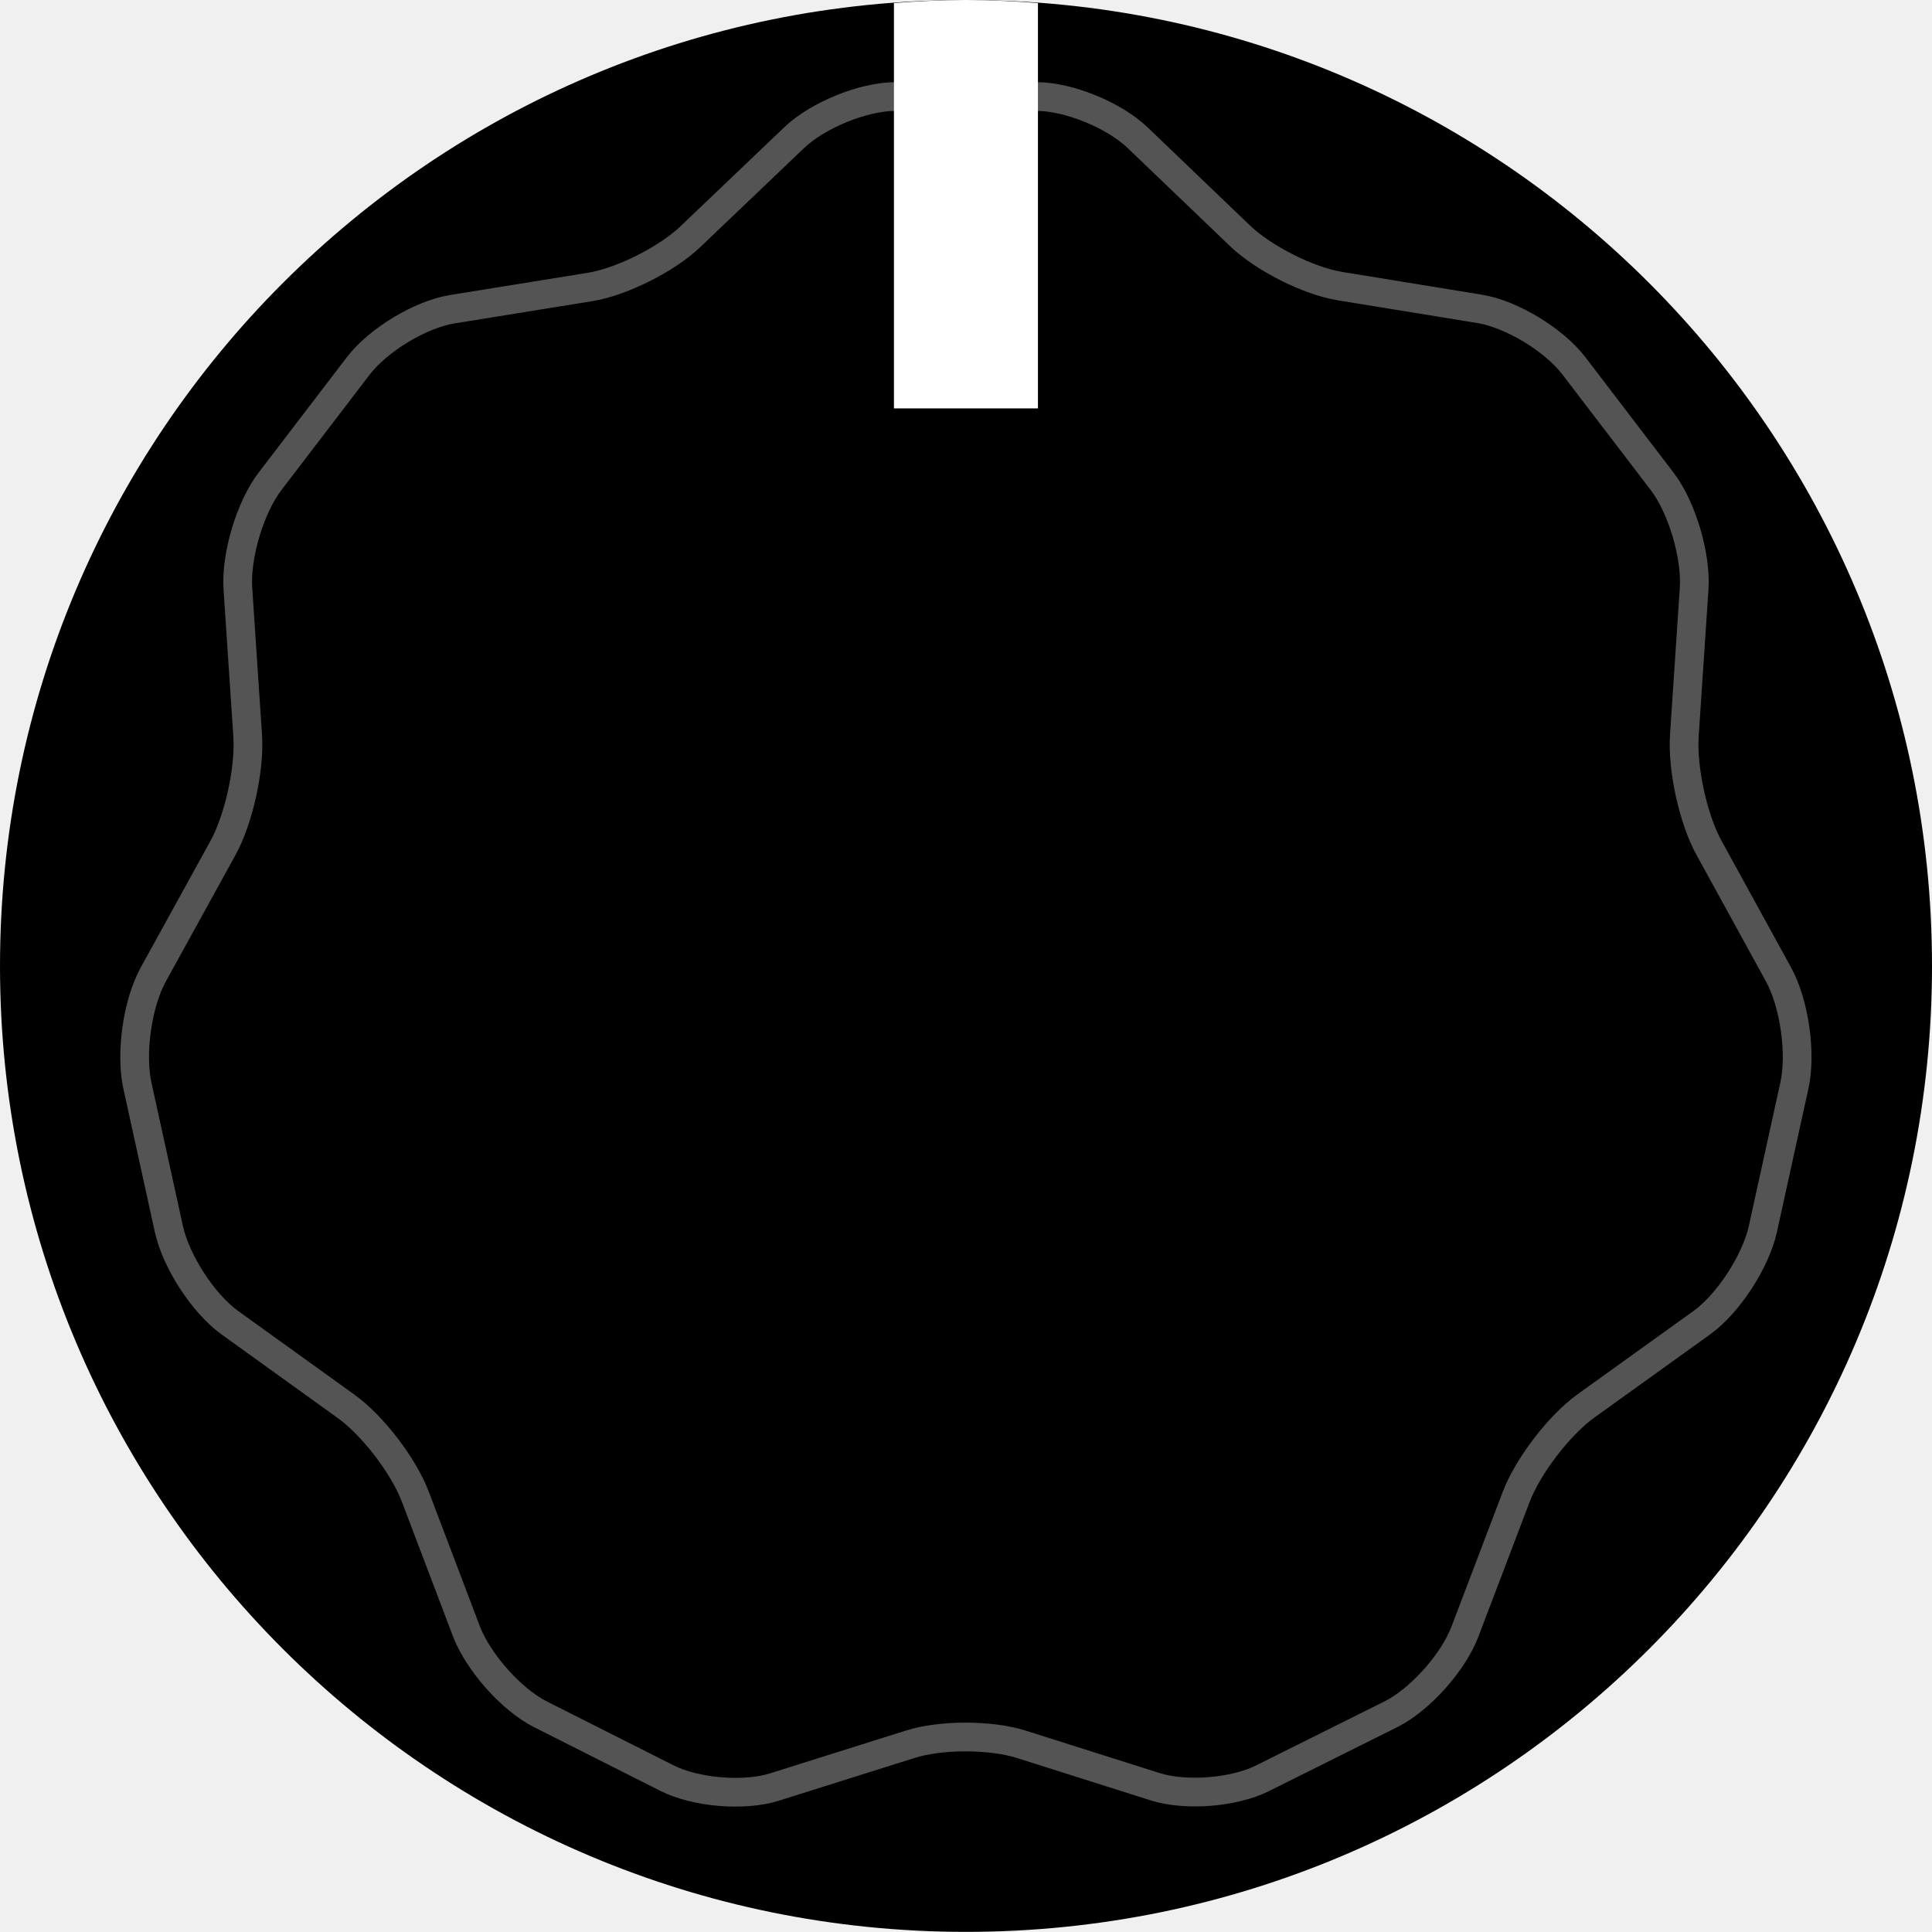
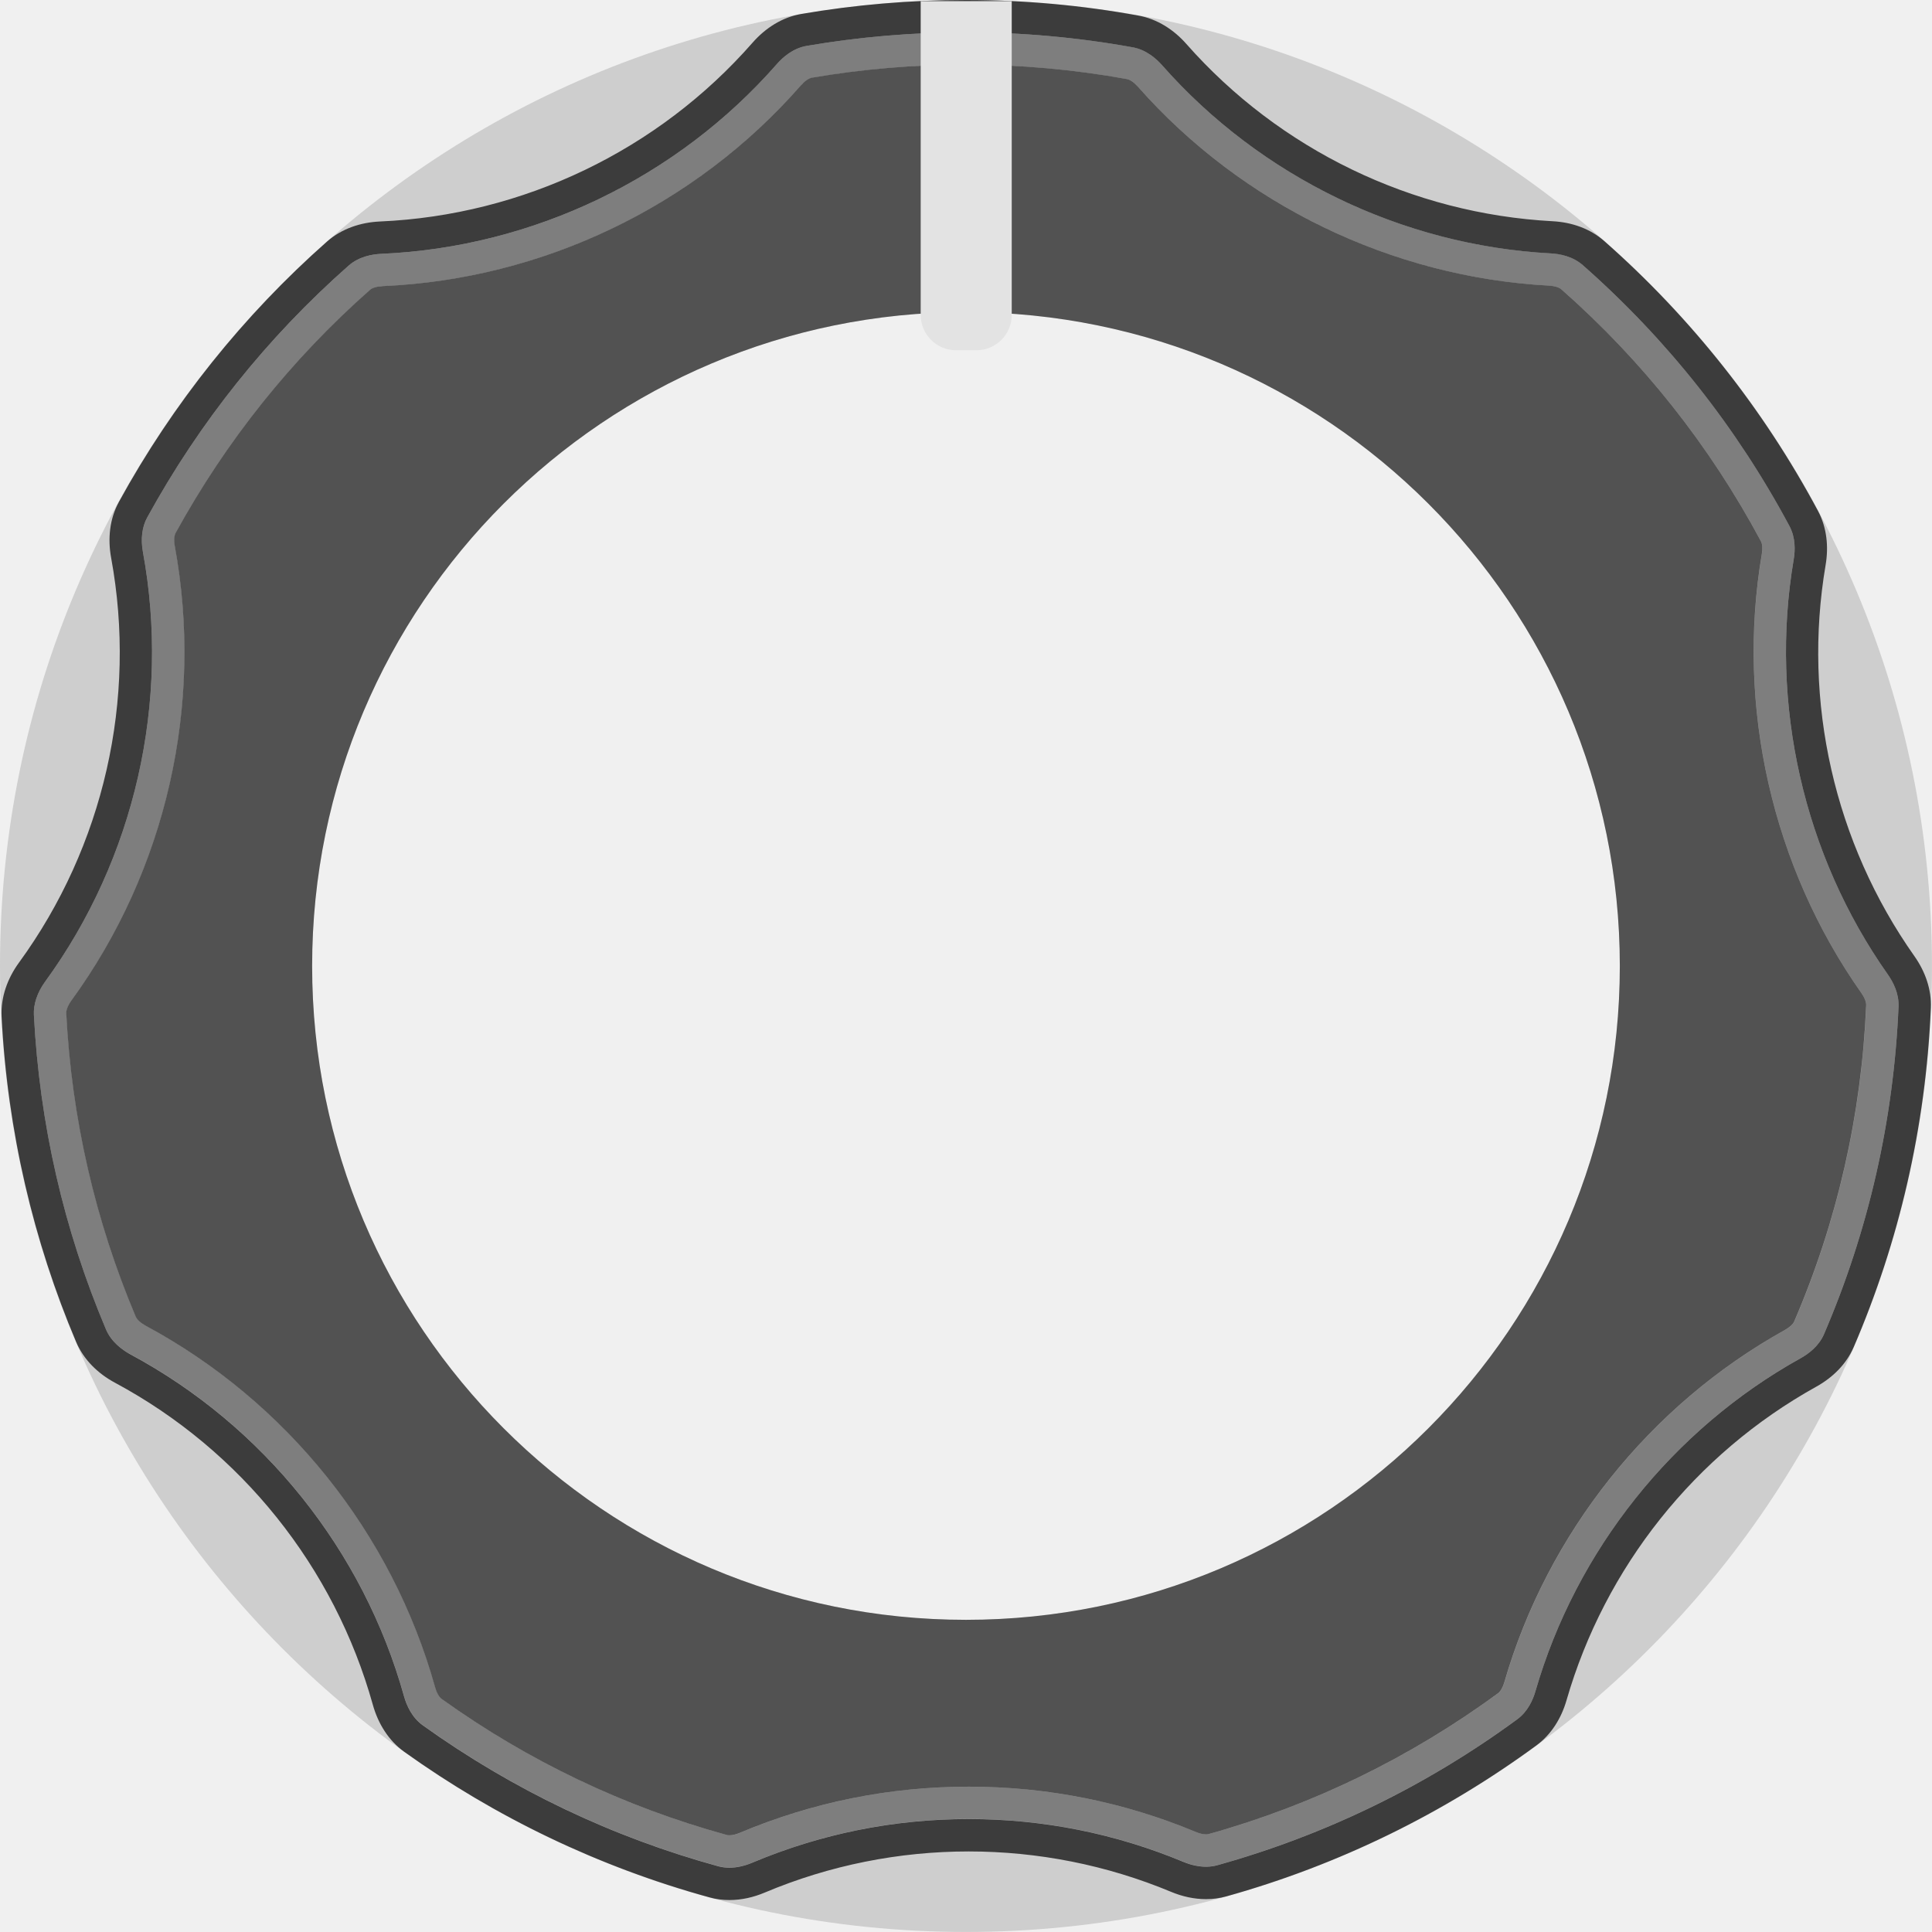
- <svg xmlns="http://www.w3.org/2000/svg" width="15.805mm" height="15.803mm" viewBox="0 0 15.805 15.803" version="1.1" id="svg15246">
-   <defs id="defs15240">
-     <clipPath id="clip89">
-       <rect y="0" x="0" width="18" height="19" id="rect4864" />
-     </clipPath>
-     <clipPath id="clip90">
-       <path d="m 0.898,0.129 h 16.25 v 17.883 h -16.25 z m 0,0" id="path4861" />
-     </clipPath>
-     <mask id="mask44">
-       <g style="filter:url(#alpha)" id="g4858" transform="matrix(0.2645833,0,0,0.2645833,89.35879,128.5777)">
-         <rect x="0" y="0" width="3052.87" height="3351.5" style="fill:#000000;fill-opacity:0.15;stroke:none" id="rect4856" />
-       </g>
-     </mask>
-     <filter id="alpha" filterUnits="objectBoundingBox" x="0" y="0" width="1" height="1">
-       <feColorMatrix type="matrix" in="SourceGraphic" values="0 0 0 0 1 0 0 0 0 1 0 0 0 0 1 0 0 0 1 0" id="feColorMatrix4149" />
-     </filter>
-     <clipPath id="clipPath17821">
-       <rect y="0" x="0" width="18" height="19" id="rect17819" />
-     </clipPath>
-     <clipPath id="clipPath17825">
-       <path d="m 0.898,0.129 h 16.25 v 17.883 h -16.25 z m 0,0" id="path17823" />
-     </clipPath>
-     <clipPath id="clip87">
-       <rect y="0" x="0" width="24" height="26" id="rect4848" />
-     </clipPath>
-     <clipPath id="clip88">
-       <path d="m 0.684,0.922 h 22.68 v 24.938 H 0.684 Z m 0,0" id="path4845" />
-     </clipPath>
-     <mask id="mask43">
-       <g style="filter:url(#alpha)" id="g4842" transform="matrix(0.2645833,0,0,0.2645833,89.35879,128.5777)">
-         <rect x="0" y="0" width="3052.87" height="3351.5" style="fill:#000000;fill-opacity:0.15;stroke:none" id="rect4840" />
-       </g>
-     </mask>
-     <filter id="filter17836" filterUnits="objectBoundingBox" x="0" y="0" width="1" height="1">
-       <feColorMatrix type="matrix" in="SourceGraphic" values="0 0 0 0 1 0 0 0 0 1 0 0 0 0 1 0 0 0 1 0" id="feColorMatrix17834" />
-     </filter>
-     <clipPath id="clipPath17840">
-       <rect y="0" x="0" width="24" height="26" id="rect17838" />
-     </clipPath>
-     <clipPath id="clipPath17844">
-       <path d="m 0.684,0.922 h 22.68 v 24.938 H 0.684 Z m 0,0" id="path17842" />
-     </clipPath>
-     <clipPath id="clip95">
-       <rect y="0" x="0" width="18" height="18" id="rect4912" />
-     </clipPath>
-     <clipPath id="clip96">
-       <path d="M 0.141,0.141 H 17.199 V 17.199 H 0.141 Z m 0,0" id="path4909" />
-     </clipPath>
-     <mask id="mask47">
-       <g style="filter:url(#alpha-3)" id="g4906" transform="matrix(0.2645833,0,0,0.2645833,88.61115,119.1986)">
-         <rect x="0" y="0" width="3052.87" height="3351.5" style="fill:#000000;fill-opacity:0.33;stroke:none" id="rect4904" />
-       </g>
-     </mask>
-     <filter id="alpha-3" filterUnits="objectBoundingBox" x="0" y="0" width="1" height="1">
-       <feColorMatrix type="matrix" in="SourceGraphic" values="0 0 0 0 1 0 0 0 0 1 0 0 0 0 1 0 0 0 1 0" id="feColorMatrix4149-6" />
-     </filter>
-     <clipPath id="clipPath18541">
-       <rect y="0" x="0" width="18" height="18" id="rect18539" />
-     </clipPath>
-     <clipPath id="clipPath18545">
-       <path d="M 0.141,0.141 H 17.199 V 17.199 H 0.141 Z m 0,0" id="path18543" />
-     </clipPath>
-     <clipPath id="clip93">
-       <rect y="0" x="0" width="22" height="24" id="rect4896" />
-     </clipPath>
-     <clipPath id="clip94">
-       <path d="M 0.039,0.039 H 21.301 V 23.422 H 0.039 Z m 0,0" id="path4893" />
-     </clipPath>
-     <mask id="mask46">
-       <g style="filter:url(#alpha-3)" id="g4890" transform="matrix(0.2645833,0,0,0.2645833,88.61115,119.1986)">
-         <rect x="0" y="0" width="3052.87" height="3351.5" style="fill:#000000;fill-opacity:0.15;stroke:none" id="rect4888" />
-       </g>
-     </mask>
-     <filter id="filter18556" filterUnits="objectBoundingBox" x="0" y="0" width="1" height="1">
-       <feColorMatrix type="matrix" in="SourceGraphic" values="0 0 0 0 1 0 0 0 0 1 0 0 0 0 1 0 0 0 1 0" id="feColorMatrix18554" />
-     </filter>
-     <clipPath id="clipPath18560">
-       <rect y="0" x="0" width="22" height="24" id="rect18558" />
-     </clipPath>
-     <clipPath id="clipPath18564">
-       <path d="M 0.039,0.039 H 21.301 V 23.422 H 0.039 Z m 0,0" id="path18562" />
-     </clipPath>
-     <clipPath id="clip91">
-       <rect y="0" x="0" width="29" height="32" id="rect4880" />
-     </clipPath>
-     <clipPath id="clip92">
-       <path d="M 0.508,0.5 H 28.855 V 31.68 H 0.508 Z m 0,0" id="path4877" />
-     </clipPath>
-     <mask id="mask45">
-       <g style="filter:url(#alpha-3)" id="g4874" transform="matrix(0.2645833,0,0,0.2645833,88.61115,119.1986)">
-         <rect x="0" y="0" width="3052.87" height="3351.5" style="fill:#000000;fill-opacity:0.15;stroke:none" id="rect4872" />
-       </g>
-     </mask>
-     <filter id="filter18575" filterUnits="objectBoundingBox" x="0" y="0" width="1" height="1">
-       <feColorMatrix type="matrix" in="SourceGraphic" values="0 0 0 0 1 0 0 0 0 1 0 0 0 0 1 0 0 0 1 0" id="feColorMatrix18573" />
-     </filter>
-     <clipPath id="clipPath18579">
-       <rect y="0" x="0" width="29" height="32" id="rect18577" />
-     </clipPath>
-     <clipPath id="clipPath18583">
-       <path d="M 0.508,0.5 H 28.855 V 31.68 H 0.508 Z m 0,0" id="path18581" />
-     </clipPath>
-     <clipPath id="clip202">
-       <rect y="0" x="0" width="18" height="18" id="rect5795" />
-     </clipPath>
-     <clipPath id="clip203">
-       <path d="M 0.855,0.141 H 17.914 V 17.199 H 0.855 Z m 0,0" id="path5792" />
-     </clipPath>
-     <mask id="mask104">
-       <g style="filter:url(#alpha-7)" id="g5789" transform="matrix(0.2645833,0,0,0.2645833,74.41631,97.61355)">
-         <rect x="0" y="0" width="3052.87" height="3351.5" style="fill:#000000;fill-opacity:0.33;stroke:none" id="rect5787" />
-       </g>
-     </mask>
-     <filter id="alpha-7" filterUnits="objectBoundingBox" x="0" y="0" width="1" height="1">
-       <feColorMatrix type="matrix" in="SourceGraphic" values="0 0 0 0 1 0 0 0 0 1 0 0 0 0 1 0 0 0 1 0" id="feColorMatrix4149-5" />
-     </filter>
-     <clipPath id="clipPath18765">
-       <rect y="0" x="0" width="18" height="18" id="rect18763" />
-     </clipPath>
-     <clipPath id="clipPath18769">
-       <path d="M 0.855,0.141 H 17.914 V 17.199 H 0.855 Z m 0,0" id="path18767" />
-     </clipPath>
-   </defs>
-   <g id="layer1" transform="translate(-47.53097,-84.33306)">
-     <path id="path8213" d="m 63.336,92.235 c 0,4.364 -3.537,7.902 -7.902,7.902 -4.366,0 -7.903,-3.537 -7.903,-7.902 0,-4.363 3.537,-7.902 7.903,-7.902 4.364,0 7.902,3.539 7.902,7.902" style="fill:#000000;fill-opacity:1;fill-rule:nonzero;stroke:none;stroke-width:0.353" />
-     <path id="path8215" d="m 61.127,88.269 c 0.163,0.212 0.281,0.609 0.263,0.881 l -0.08,1.2 c -0.018,0.273 0.073,0.688 0.204,0.923 l 0.566,1.031 c 0.13,0.236 0.189,0.646 0.13,0.911 l -0.258,1.174 c -0.059,0.265 -0.283,0.608 -0.497,0.763 l -0.952,0.684 c -0.216,0.156 -0.471,0.488 -0.568,0.741 l -0.42,1.104 c -0.095,0.252 -0.367,0.555 -0.602,0.674 l -1.051,0.524 c -0.236,0.119 -0.632,0.15 -0.883,0.07 L 55.887,98.603 c -0.251,-0.08 -0.66,-0.08 -0.909,-0.001 l -1.108,0.349 c -0.249,0.08 -0.648,0.047 -0.883,-0.072 l -1.035,-0.522 c -0.236,-0.119 -0.506,-0.423 -0.604,-0.675 l -0.419,-1.104 c -0.096,-0.254 -0.351,-0.586 -0.568,-0.741 L 49.409,95.152 C 49.194,94.996 48.971,94.653 48.913,94.389 L 48.655,93.214 c -0.058,-0.265 0,-0.675 0.131,-0.911 l 0.568,-1.031 c 0.13,-0.236 0.222,-0.65 0.203,-0.923 l -0.08,-1.2 c -0.018,-0.271 0.101,-0.668 0.265,-0.881 l 0.721,-0.943 c 0.163,-0.212 0.508,-0.42 0.766,-0.462 l 1.127,-0.182 c 0.258,-0.041 0.627,-0.226 0.82,-0.409 l 0.853,-0.814 c 0.193,-0.183 0.564,-0.335 0.825,-0.335 h 1.159 c 0.26,0 0.632,0.152 0.824,0.336 l 0.838,0.803 c 0.193,0.185 0.562,0.371 0.82,0.412 l 1.142,0.186 c 0.259,0.043 0.604,0.251 0.768,0.464 z m 0,0" style="fill:none;stroke:#545454;stroke-width:0.235;stroke-linecap:butt;stroke-linejoin:miter;stroke-miterlimit:10;stroke-opacity:1" />
-     <path id="path8219" d="m 56.022,84.358 c -0.194,-0.015 -0.39,-0.025 -0.59,-0.025 -0.197,0 -0.394,0.01 -0.588,0.025 v 3.316 h 1.178 z m 0,0" style="fill:#ffffff;fill-opacity:1;fill-rule:nonzero;stroke:none;stroke-width:0.353" />
+ <svg xmlns="http://www.w3.org/2000/svg" version="1.0" id="svg15246" x="0px" y="0px" width="44.801px" height="44.797px" viewBox="0 0 44.801 44.797" enable-background="new 0 0 44.801 44.797" xml:space="preserve">
+   <g>
+     <path opacity="0.24" fill="#616161" enable-background="new    " d="M22.4,0C10.029,0,0,10.029,0,22.4   c0,12.371,10.029,22.4,22.4,22.4s22.4-10.029,22.4-22.4C44.801,10.029,34.772,0,22.4,0z    M22.4,37.562c-8.373,0-15.162-6.788-15.162-15.162c0-8.373,6.788-15.162,15.162-15.162   s15.162,6.788,15.162,15.162C37.562,30.774,30.774,37.562,22.4,37.562z" />
+     <g opacity="0.71">
+       <path d="M22.4,0.75c1.292,0,2.593,0.117,3.867,0.347c0.309,0.056,0.542,0.258,0.683,0.418    c2.281,2.586,5.566,4.176,9.012,4.361c0.21,0.011,0.509,0.068,0.742,0.273    c1.951,1.719,3.563,3.754,4.791,6.049c0.145,0.27,0.134,0.571,0.099,0.775    c-0.568,3.345,0.228,6.854,2.185,9.627c0.119,0.169,0.259,0.435,0.246,0.742    c-0.113,2.634-0.694,5.189-1.728,7.595c-0.12,0.28-0.361,0.458-0.541,0.558    c-2.966,1.647-5.208,4.461-6.15,7.721c-0.057,0.198-0.177,0.472-0.422,0.652    c-2.109,1.546-4.448,2.685-6.951,3.383C28.148,43.275,28.059,43.287,27.966,43.287    c-0.166,0-0.346-0.038-0.521-0.111c-1.584-0.66-3.26-0.994-4.981-0.994    c-1.738,0-3.429,0.341-5.025,1.014c-0.176,0.074-0.357,0.114-0.524,0.114    c-0.091,0-0.179-0.012-0.261-0.034c-2.462-0.676-4.765-1.775-6.846-3.265    c-0.259-0.185-0.382-0.471-0.44-0.679c-0.942-3.378-3.255-6.268-6.346-7.927    C2.833,31.301,2.581,31.119,2.457,30.826c-0.978-2.312-1.54-4.764-1.671-7.288    c-0.013-0.251,0.079-0.526,0.26-0.774c2.081-2.856,2.908-6.489,2.268-9.965    c-0.055-0.299-0.02-0.583,0.1-0.8c1.212-2.209,2.782-4.173,4.667-5.837    c0.239-0.211,0.547-0.267,0.763-0.276c3.512-0.154,6.854-1.757,9.17-4.4    c0.143-0.163,0.378-0.368,0.693-0.422C19.92,0.856,21.162,0.75,22.4,0.75 M22.4,0    c-1.302,0-2.578,0.111-3.82,0.324c-0.444,0.076-0.833,0.328-1.13,0.667    c-2.188,2.497-5.321,4-8.639,4.145C8.363,5.156,7.923,5.302,7.585,5.6    C5.647,7.311,4.01,9.355,2.757,11.639c-0.216,0.394-0.261,0.854-0.18,1.296    c0.604,3.283-0.171,6.69-2.137,9.387c-0.266,0.365-0.426,0.803-0.403,1.255    c0.138,2.664,0.74,5.204,1.729,7.542c0.175,0.413,0.506,0.734,0.902,0.946    c2.921,1.568,5.088,4.275,5.978,7.468c0.121,0.432,0.361,0.826,0.725,1.087    c2.116,1.516,4.507,2.671,7.084,3.379c0.151,0.042,0.306,0.061,0.46,0.061    c0.278,0,0.556-0.063,0.815-0.172c1.51-0.637,3.122-0.955,4.734-0.955    c1.597,0,3.194,0.312,4.693,0.937c0.258,0.108,0.534,0.169,0.809,0.169    c0.157,0,0.314-0.02,0.468-0.063c2.624-0.732,5.052-1.931,7.193-3.501    c0.348-0.255,0.58-0.634,0.699-1.048c0.893-3.089,2.982-5.712,5.794-7.273    c0.378-0.21,0.695-0.52,0.866-0.918c1.044-2.428,1.669-5.078,1.788-7.859    c0.019-0.433-0.132-0.853-0.382-1.206c-1.854-2.628-2.597-5.898-2.058-9.069    c0.073-0.428,0.028-0.872-0.177-1.255c-1.27-2.373-2.953-4.492-4.957-6.258    c-0.33-0.291-0.758-0.436-1.197-0.459c-3.26-0.175-6.33-1.659-8.49-4.108    c-0.293-0.333-0.675-0.581-1.112-0.66C25.103,0.125,23.766,0,22.4,0L22.4,0z" />
+     </g>
+     <path opacity="0.47" fill="#242424" d="M22.4,1.5c1.247,0,2.503,0.113,3.734,0.335   c0.075,0.013,0.167,0.078,0.254,0.176c2.414,2.736,5.889,4.418,9.535,4.614   c0.125,0.007,0.232,0.039,0.286,0.087c1.884,1.66,3.44,3.625,4.626,5.84   c0.034,0.063,0.041,0.174,0.021,0.296c-0.601,3.539,0.241,7.251,2.312,10.186   c0.072,0.103,0.112,0.204,0.109,0.277c-0.109,2.542-0.67,5.009-1.668,7.331   c-0.028,0.064-0.108,0.139-0.216,0.198c-3.138,1.743-5.51,4.72-6.506,8.168   c-0.034,0.118-0.089,0.214-0.145,0.255c-2.036,1.493-4.293,2.591-6.709,3.266   c-0.012,0.003-0.033,0.008-0.064,0.008c-0.066,0-0.15-0.02-0.232-0.054   c-1.676-0.698-3.448-1.052-5.269-1.052c-1.839,0-3.628,0.361-5.317,1.073   c-0.082,0.035-0.167,0.054-0.232,0.054c-0.024,0-0.045-0.003-0.063-0.007   c-2.376-0.653-4.599-1.713-6.607-3.152c-0.062-0.045-0.119-0.144-0.154-0.271   c-0.997-3.574-3.444-6.631-6.714-8.386c-0.116-0.062-0.2-0.138-0.229-0.208   c-0.944-2.231-1.486-4.598-1.613-7.034c-0.003-0.057,0.026-0.169,0.117-0.294   c2.202-3.022,3.077-6.864,2.4-10.542c-0.027-0.148-0.007-0.256,0.019-0.303   c1.17-2.133,2.686-4.029,4.506-5.636c0.058-0.051,0.167-0.084,0.299-0.089   c3.715-0.162,7.251-1.859,9.701-4.655c0.087-0.1,0.18-0.164,0.256-0.177   C20.005,1.602,21.204,1.5,22.4,1.5 M22.4,0.75c-1.238,0-2.481,0.105-3.693,0.314   c-0.314,0.054-0.55,0.259-0.693,0.422c-2.316,2.643-5.659,4.246-9.17,4.4   c-0.216,0.01-0.524,0.065-0.763,0.276c-1.885,1.665-3.455,3.628-4.667,5.837   c-0.119,0.217-0.155,0.501-0.1,0.8c0.64,3.476-0.187,7.108-2.268,9.965   c-0.181,0.248-0.273,0.523-0.26,0.774c0.131,2.524,0.693,4.976,1.671,7.288   c0.124,0.292,0.376,0.475,0.566,0.577c3.091,1.659,5.403,4.549,6.346,7.927   c0.058,0.208,0.181,0.494,0.44,0.679c2.081,1.49,4.384,2.589,6.846,3.265   c0.083,0.022,0.17,0.034,0.261,0.034c0.167,0,0.348-0.039,0.524-0.114   c1.596-0.673,3.287-1.014,5.025-1.014c1.721,0,3.397,0.334,4.981,0.994   c0.175,0.073,0.355,0.111,0.521,0.111c0.093,0,0.182-0.012,0.266-0.035   c2.503-0.699,4.842-1.837,6.951-3.383c0.245-0.18,0.365-0.454,0.422-0.652   c0.942-3.259,3.184-6.073,6.15-7.721c0.181-0.1,0.421-0.278,0.541-0.558   c1.034-2.406,1.615-4.961,1.728-7.595c0.013-0.307-0.126-0.573-0.246-0.742   c-1.957-2.773-2.753-6.282-2.185-9.627c0.035-0.205,0.046-0.505-0.099-0.775   c-1.228-2.295-2.84-4.33-4.791-6.049c-0.233-0.205-0.532-0.262-0.742-0.273   c-3.446-0.185-6.731-1.775-9.012-4.361c-0.141-0.16-0.374-0.362-0.683-0.418   C24.993,0.867,23.692,0.75,22.4,0.75L22.4,0.75z" />
+     <path opacity="0.6" d="M43.167,23.033c-2.07-2.934-2.913-6.647-2.312-10.186   c0.021-0.122,0.013-0.233-0.021-0.296c-1.186-2.216-2.742-4.18-4.626-5.84   c-0.054-0.048-0.161-0.08-0.286-0.087c-3.646-0.196-7.121-1.878-9.535-4.614   c-0.087-0.098-0.179-0.162-0.254-0.176c-1.231-0.223-2.487-0.335-3.734-0.335   c-1.196,0-2.396,0.102-3.566,0.303c-0.075,0.013-0.168,0.077-0.256,0.177   C16.129,4.776,12.593,6.473,8.878,6.635c-0.133,0.006-0.242,0.038-0.299,0.089   c-1.82,1.607-3.336,3.503-4.506,5.636c-0.026,0.047-0.047,0.155-0.019,0.303   c0.677,3.678-0.198,7.52-2.4,10.542c-0.091,0.125-0.12,0.237-0.117,0.294   c0.126,2.436,0.669,4.803,1.612,7.034c0.03,0.07,0.113,0.146,0.229,0.209   c3.27,1.756,5.717,4.812,6.714,8.386c0.035,0.127,0.092,0.226,0.154,0.271   c2.008,1.439,4.232,2.499,6.608,3.152c0.017,0.005,0.039,0.007,0.063,0.007   c0.066,0,0.15-0.02,0.232-0.054c1.689-0.712,3.478-1.073,5.317-1.073c1.821,0,3.594,0.354,5.269,1.052   c0.082,0.034,0.166,0.054,0.232,0.054c0.031,0,0.052-0.004,0.064-0.008   c2.416-0.674,4.673-1.773,6.709-3.266c0.057-0.042,0.111-0.137,0.145-0.255   c0.996-3.448,3.368-6.425,6.506-8.168c0.108-0.06,0.189-0.134,0.216-0.198   c0.998-2.322,1.559-4.789,1.668-7.331C43.279,23.237,43.239,23.136,43.167,23.033z M22.4,37.562   c-8.373,0-15.162-6.788-15.162-15.162c0-8.373,6.788-15.162,15.162-15.162s15.162,6.788,15.162,15.162   C37.562,30.774,30.774,37.562,22.4,37.562z" />
+     <path fill="#E3E3E3" d="M23.461,0.026h-2.111v7.277c0,0.452,0.367,0.819,0.819,0.819h0.473   c0.452,0,0.819-0.367,0.819-0.819V0.026z" />
  </g>
</svg>
